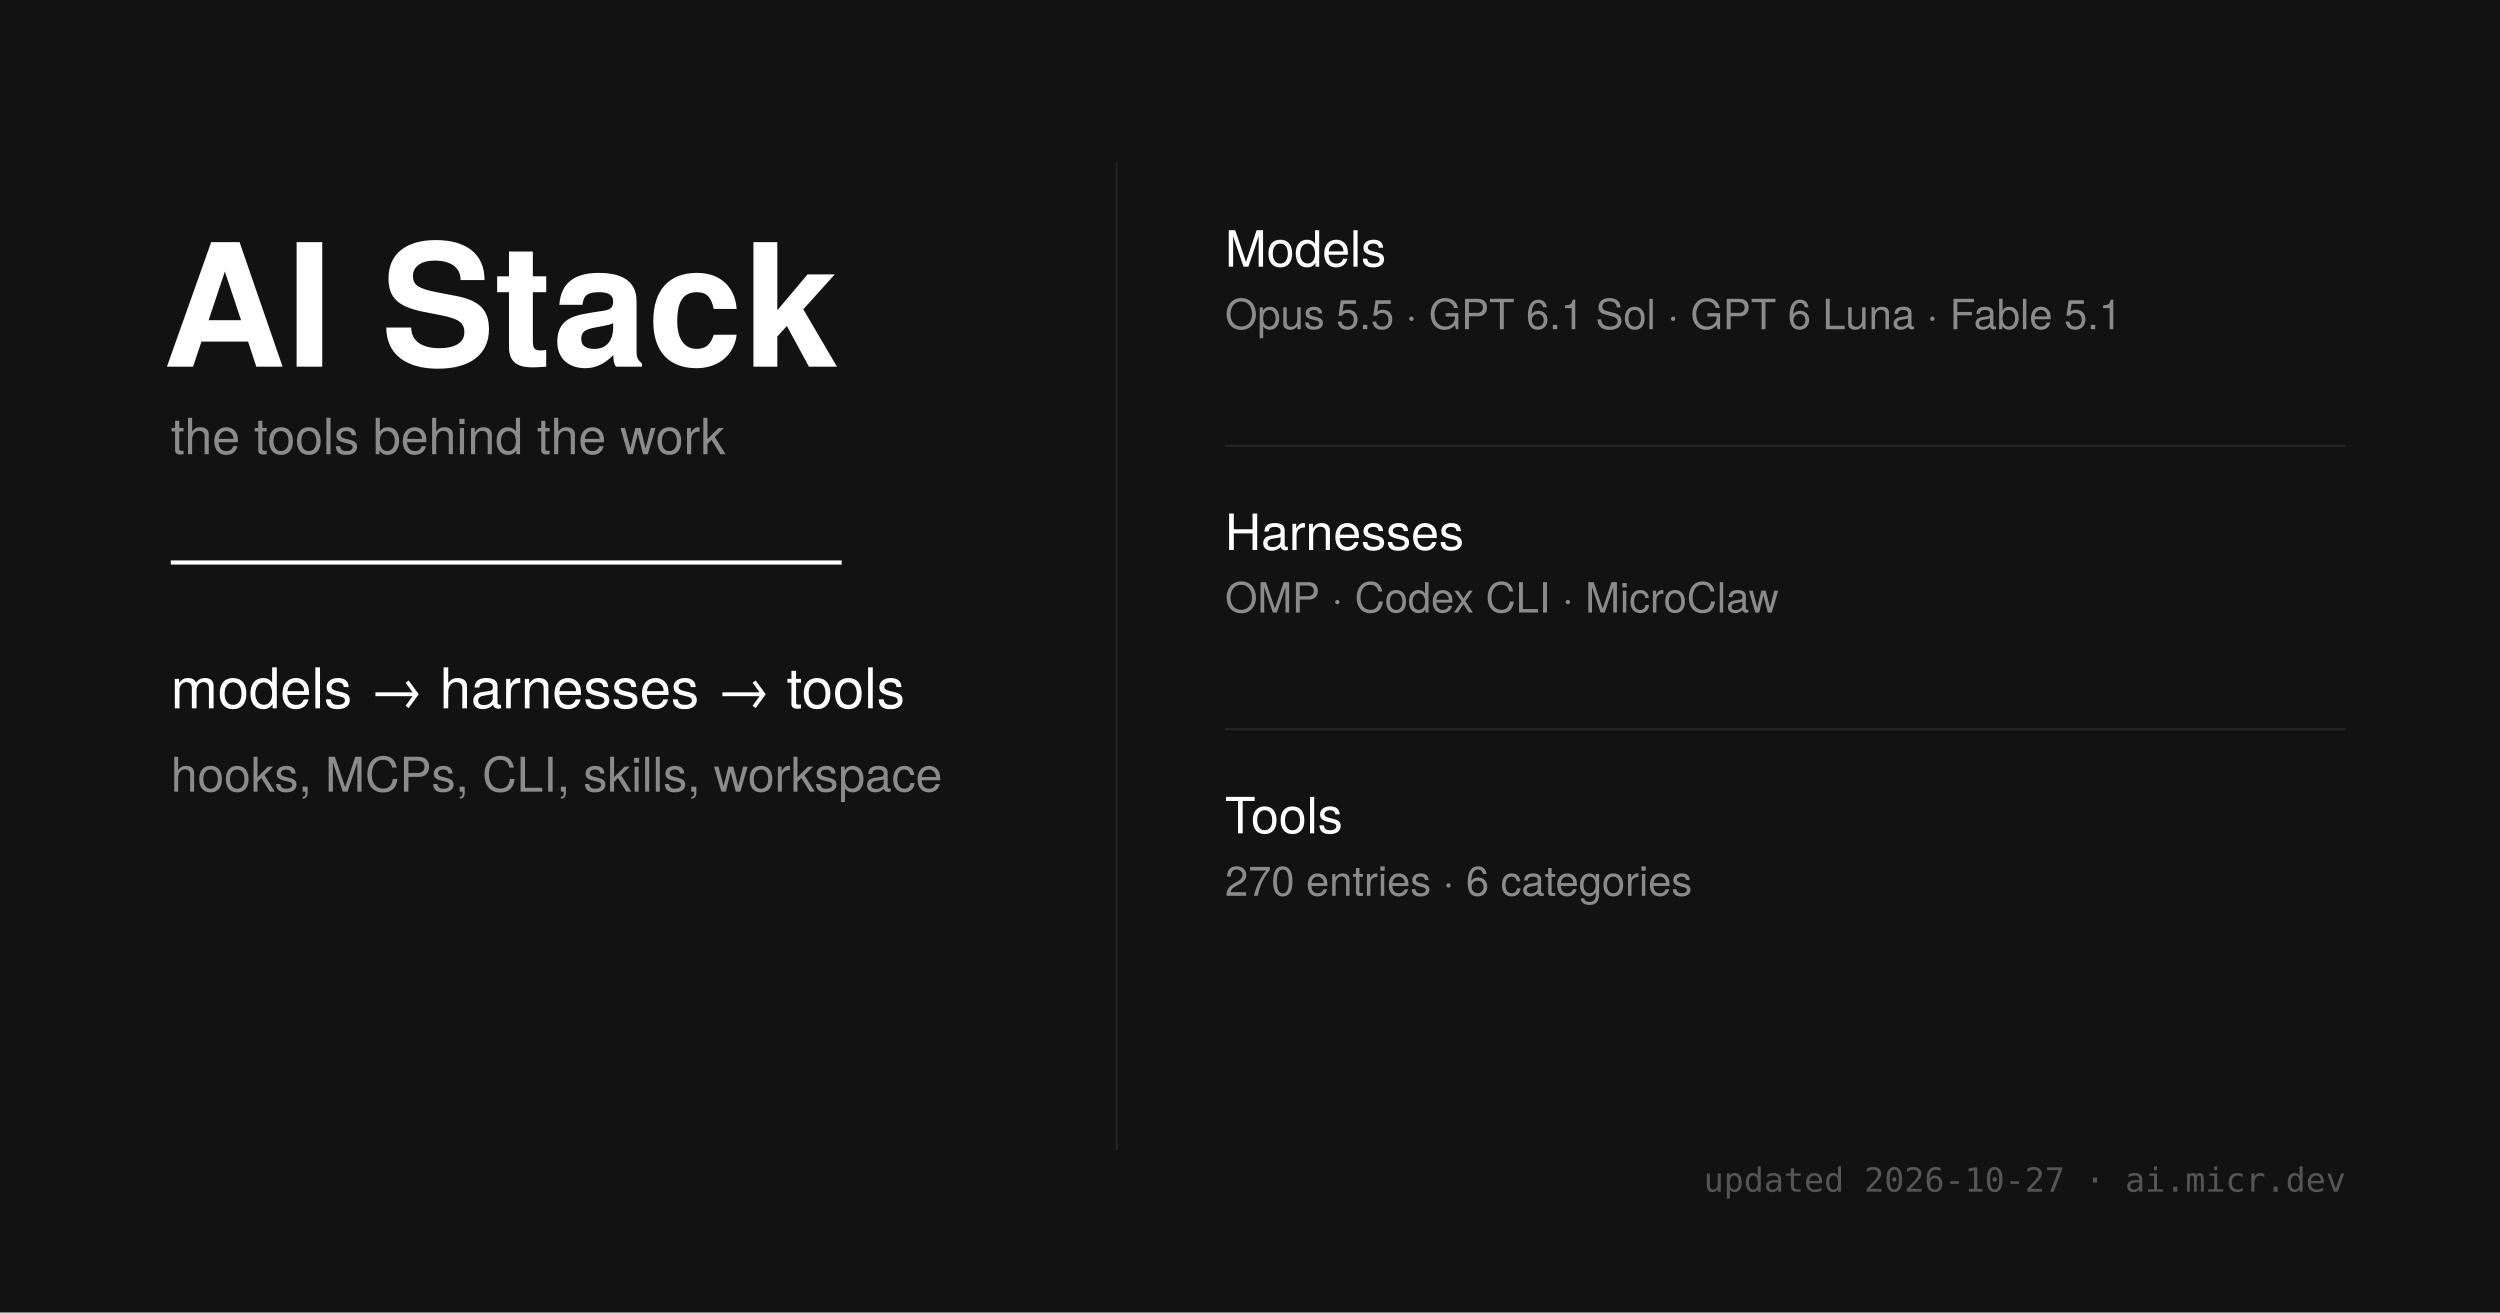
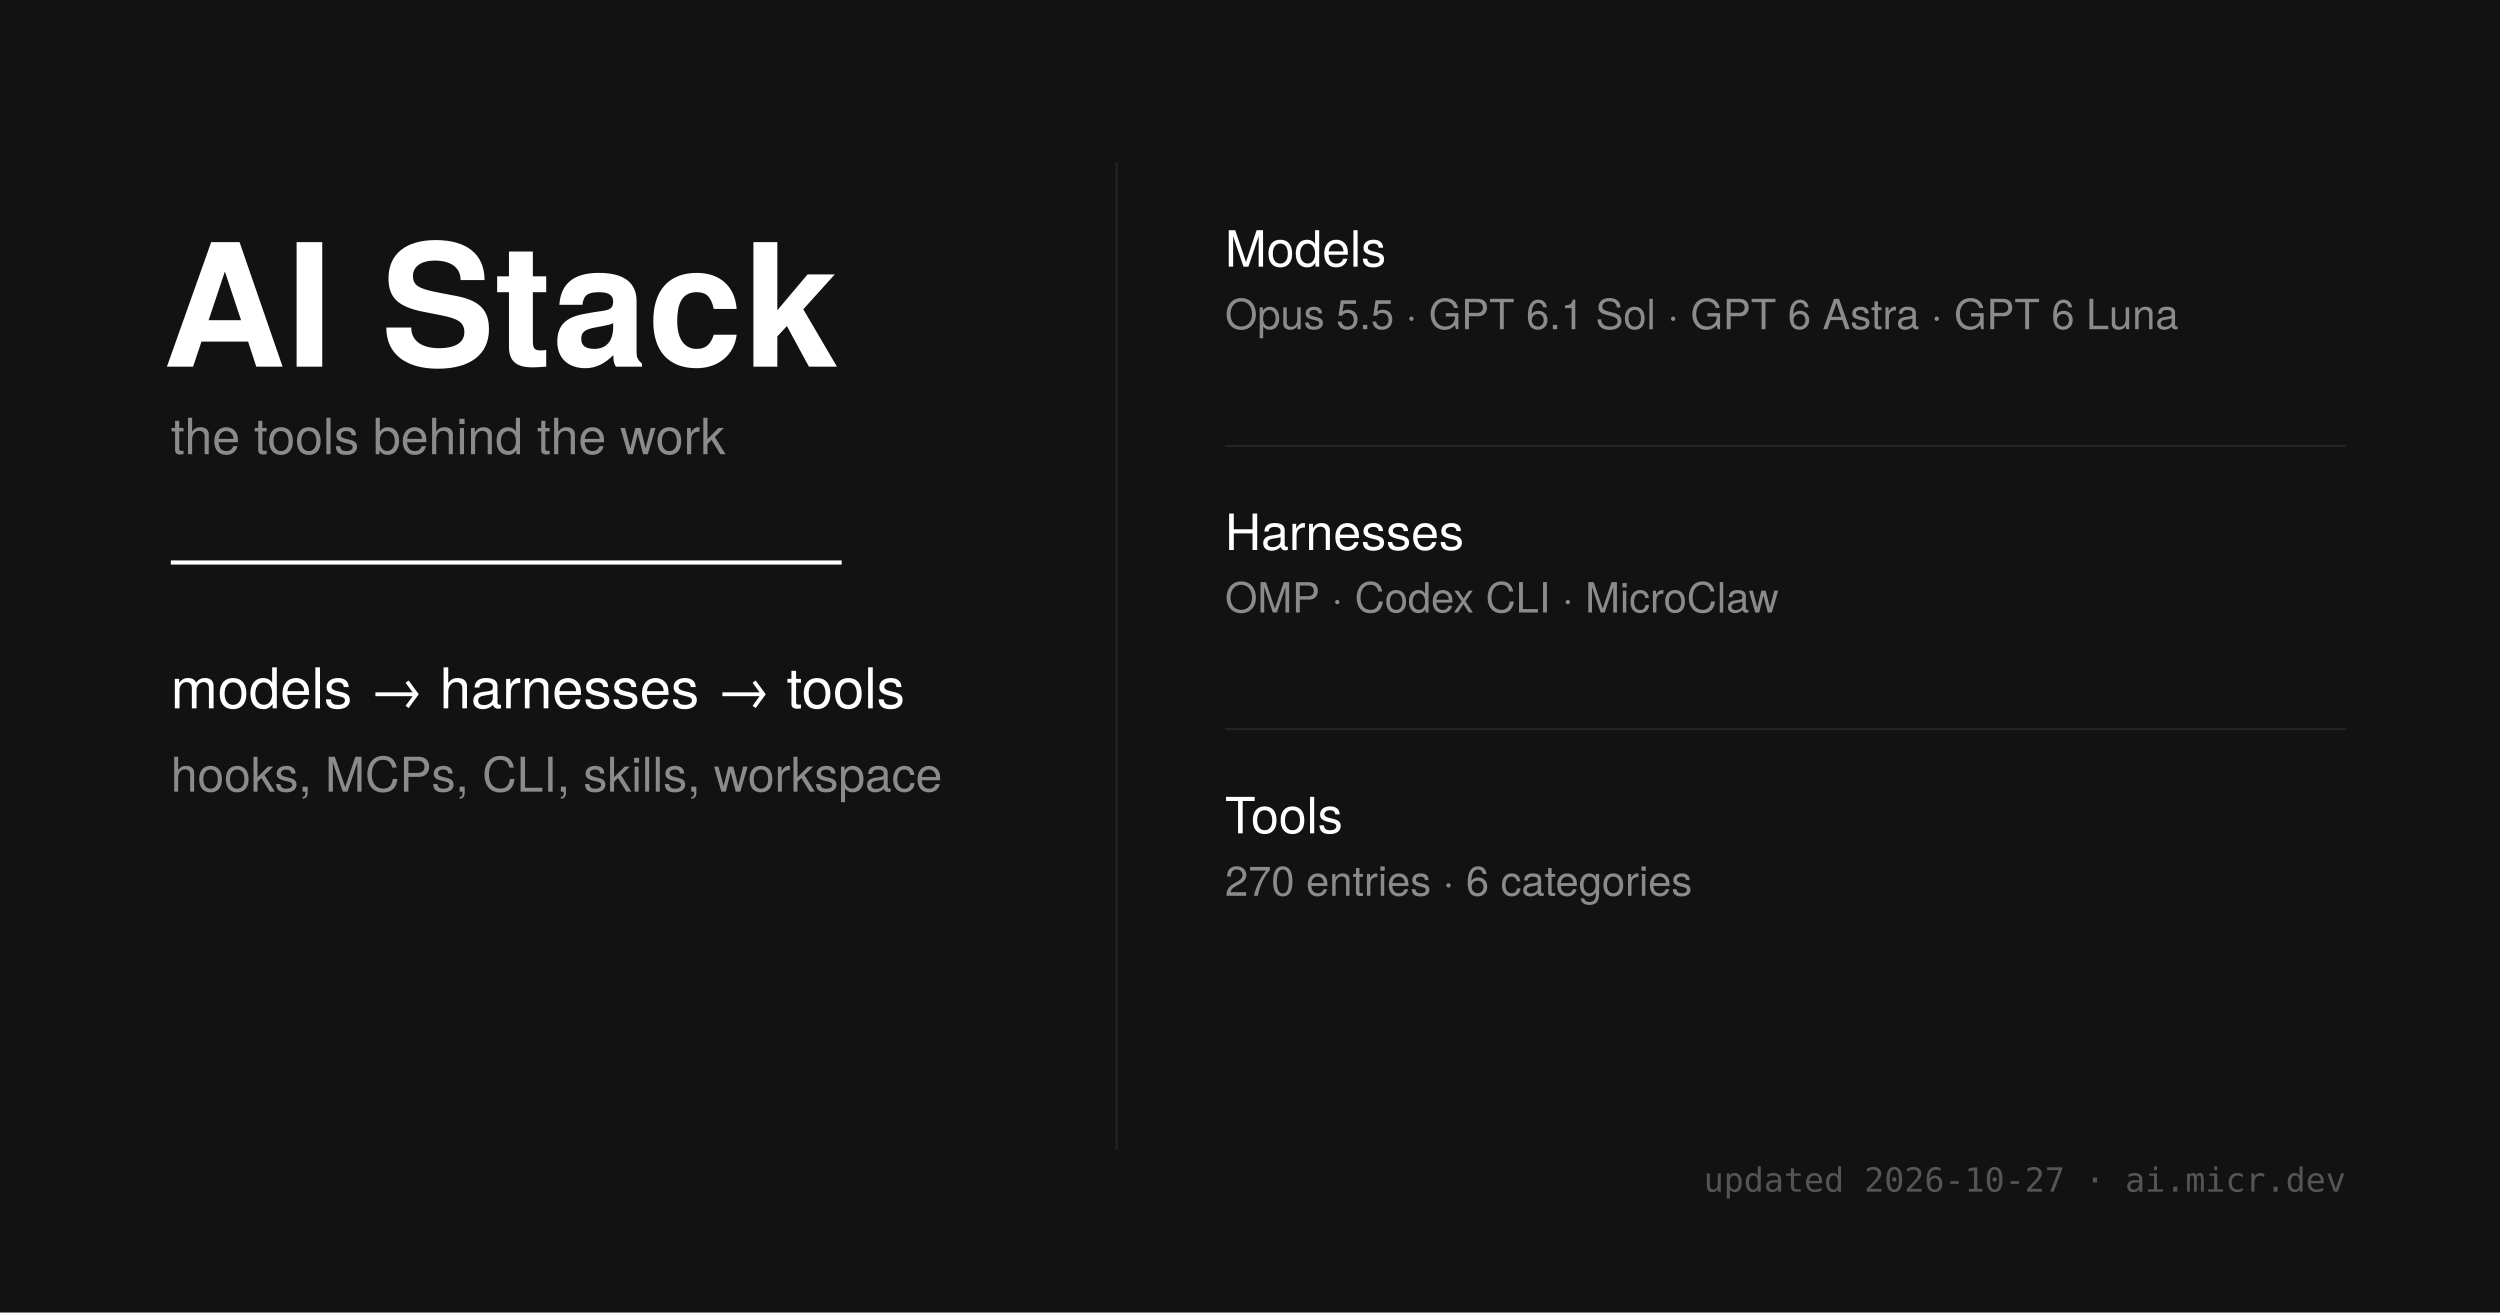
<svg xmlns="http://www.w3.org/2000/svg" width="1200" height="630" viewBox="0 0 1200 630">
  <style>
    .sans { font-family: 'Helvetica Neue', sans-serif; }
    .mono { font-family: 'Ioskeley Mono', monospace; }
  </style>
  <rect width="1200" height="630" fill="#121212" />
  <g class="sans" fill="#fff">
    <text x="78" y="176" font-size="82" font-weight="700">AI Stack</text>
    <text x="82" y="218" font-size="24" fill="#8b8b8b">the tools behind the work</text>
    <line x1="82" y1="270" x2="404" y2="270" stroke="#fff" stroke-width="2" />
    <text x="82" y="340" font-size="27" font-weight="500">models → harnesses → tools</text>
    <text x="82" y="380" font-size="23" fill="#8b8b8b">hooks, MCPs, CLI, skills, workspace</text>
  </g>
  <line x1="536" y1="78" x2="536" y2="552" stroke="#242424" stroke-width="1" />
  <g class="sans">
    <text x="588" y="128" font-size="24" font-weight="500" fill="#fff">Models</text>
-     <text x="588" y="158" font-size="20" fill="#8b8b8b">Opus 5.5 · GPT 6.1 Sol · GPT 6 Luna · Fable 5.1</text>
+     <text x="588" y="158" font-size="20" fill="#8b8b8b">Opus 5.5 · GPT 6.1 Sol · GPT 6 Astra · GPT 6 Luna</text>
    <line x1="588" y1="214" x2="1126" y2="214" stroke="#242424" />
    <text x="588" y="264" font-size="24" font-weight="500" fill="#fff">Harnesses</text>
    <text x="588" y="294" font-size="20" fill="#8b8b8b">OMP · Codex CLI · MicroClaw</text>
    <line x1="588" y1="350" x2="1126" y2="350" stroke="#242424" />
    <text x="588" y="400" font-size="24" font-weight="500" fill="#fff">Tools</text>
    <text x="588" y="430" font-size="20" fill="#8b8b8b">270 entries · 6 categories</text>
  </g>
  <text x="1126" y="572" text-anchor="end" class="mono" font-size="16" fill="#555">updated 2026-10-27 · ai.micr.dev</text>
</svg>
